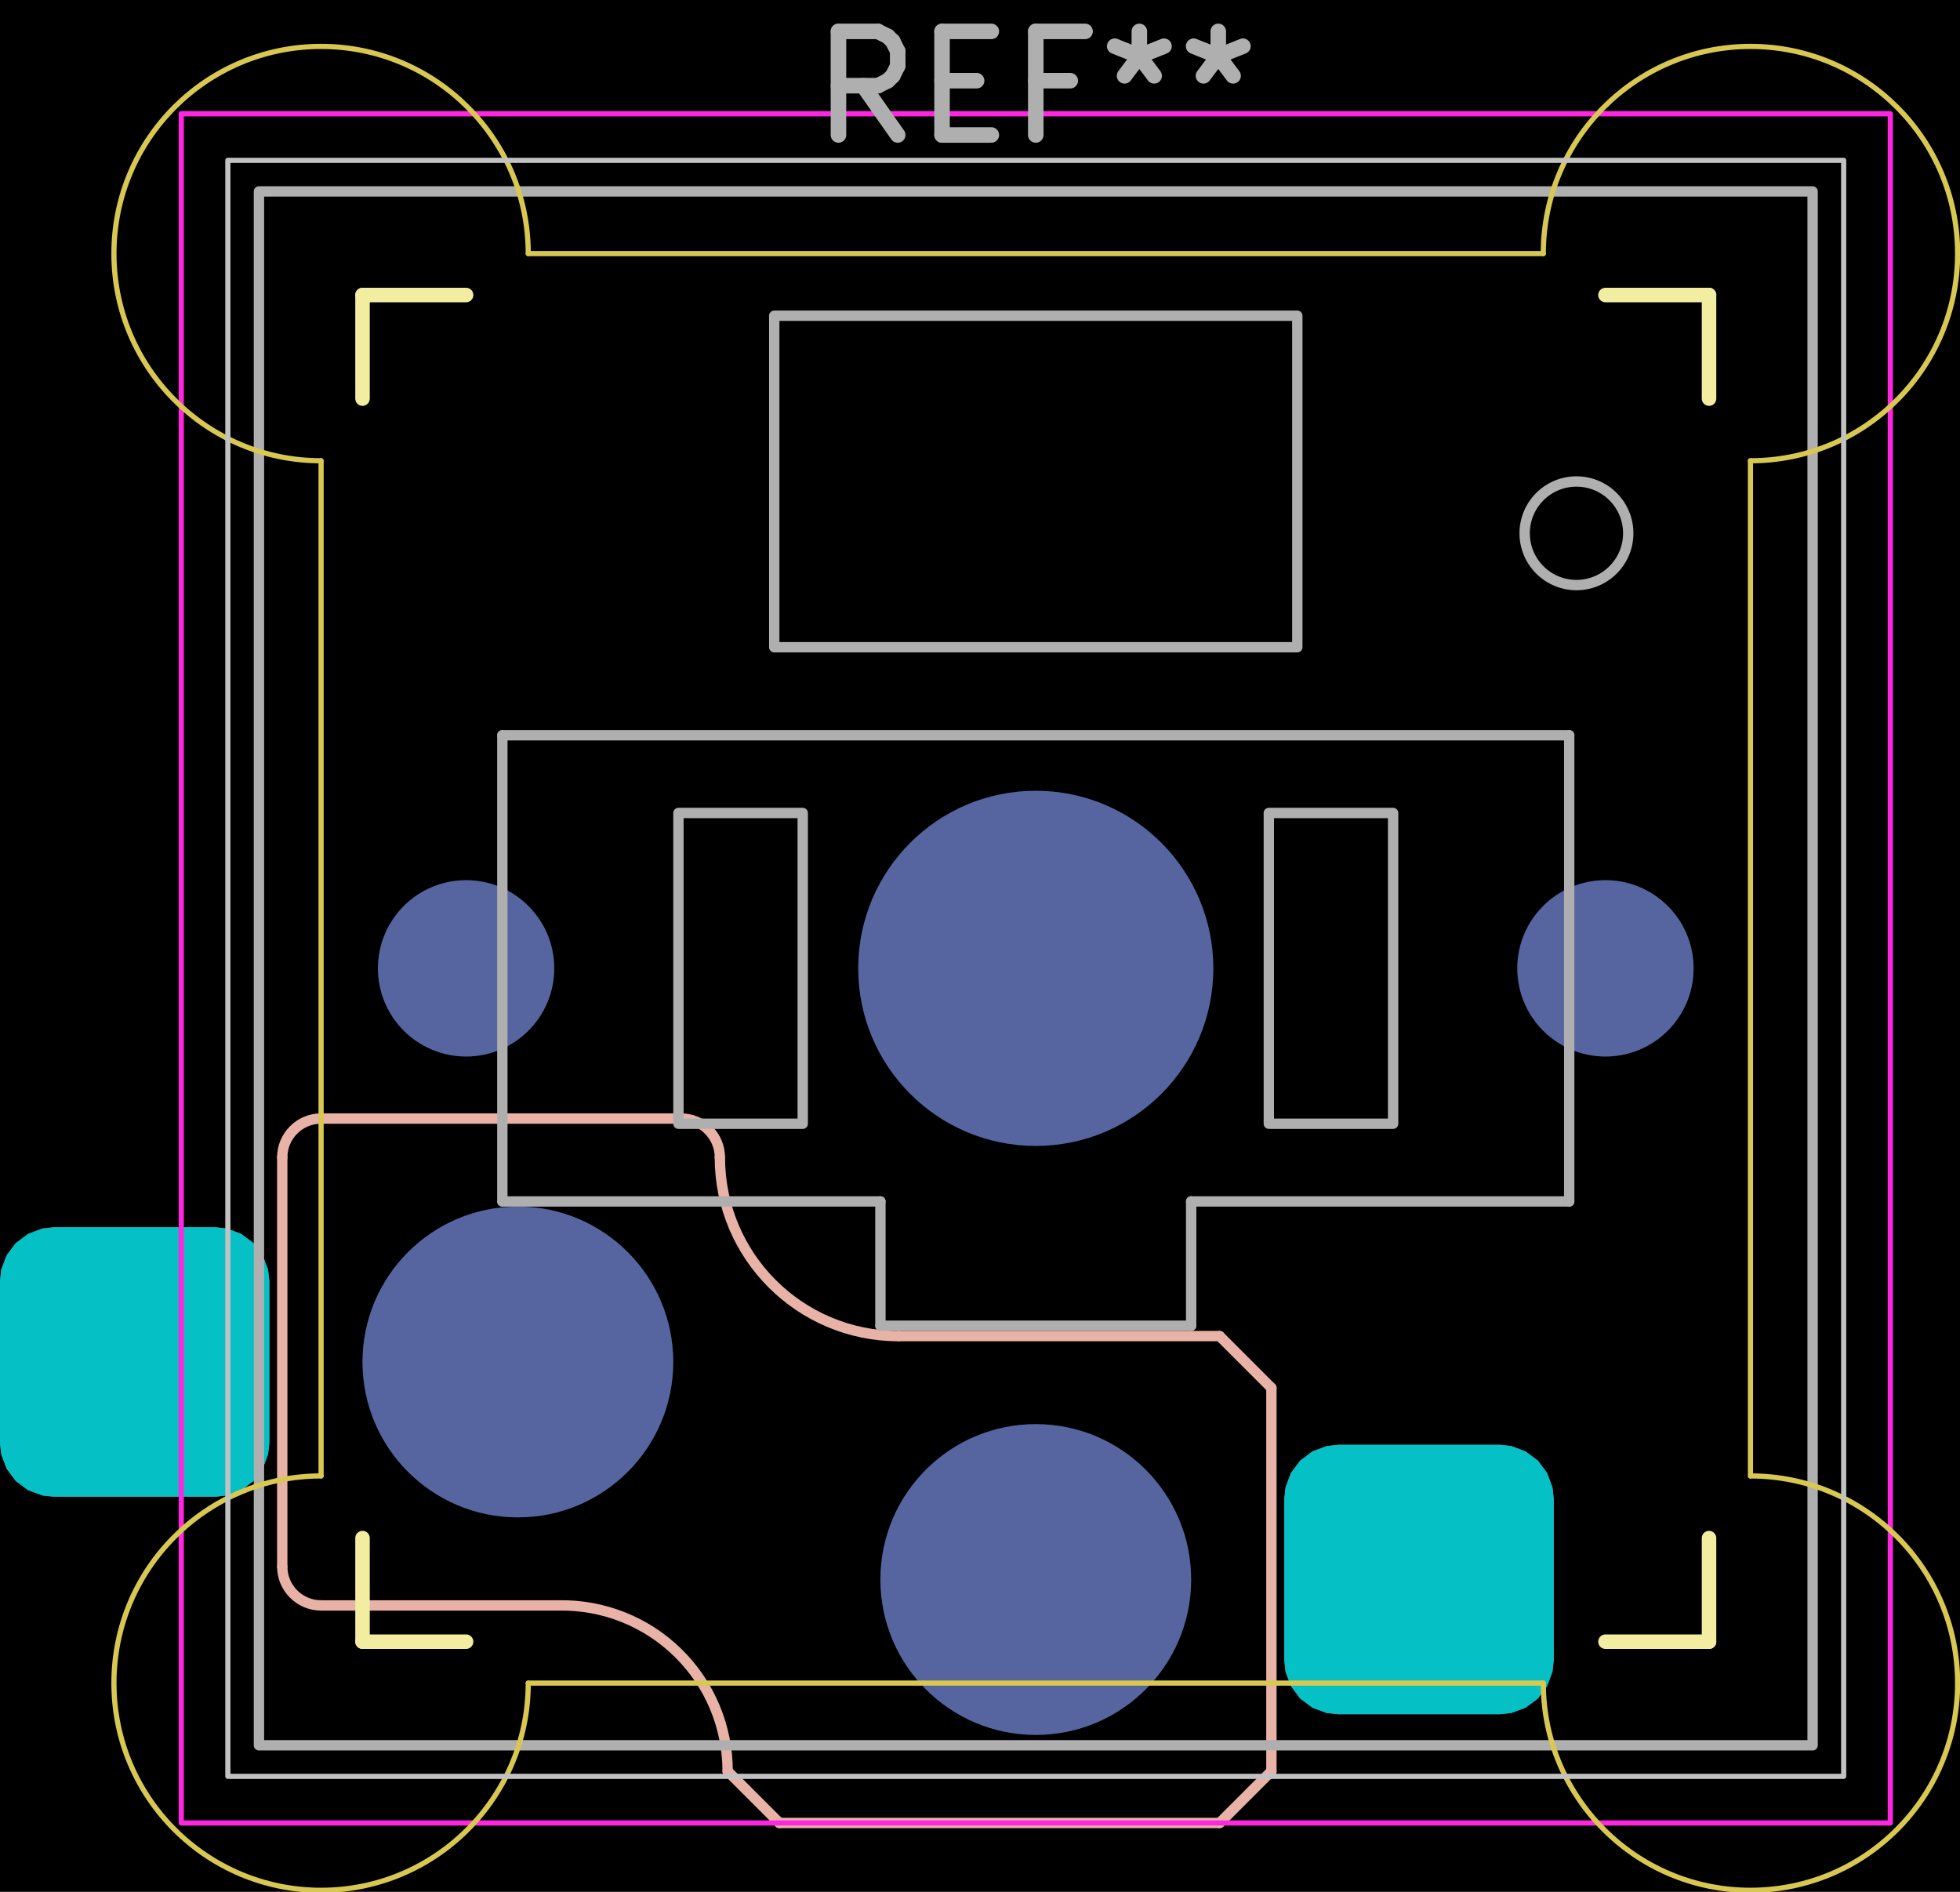
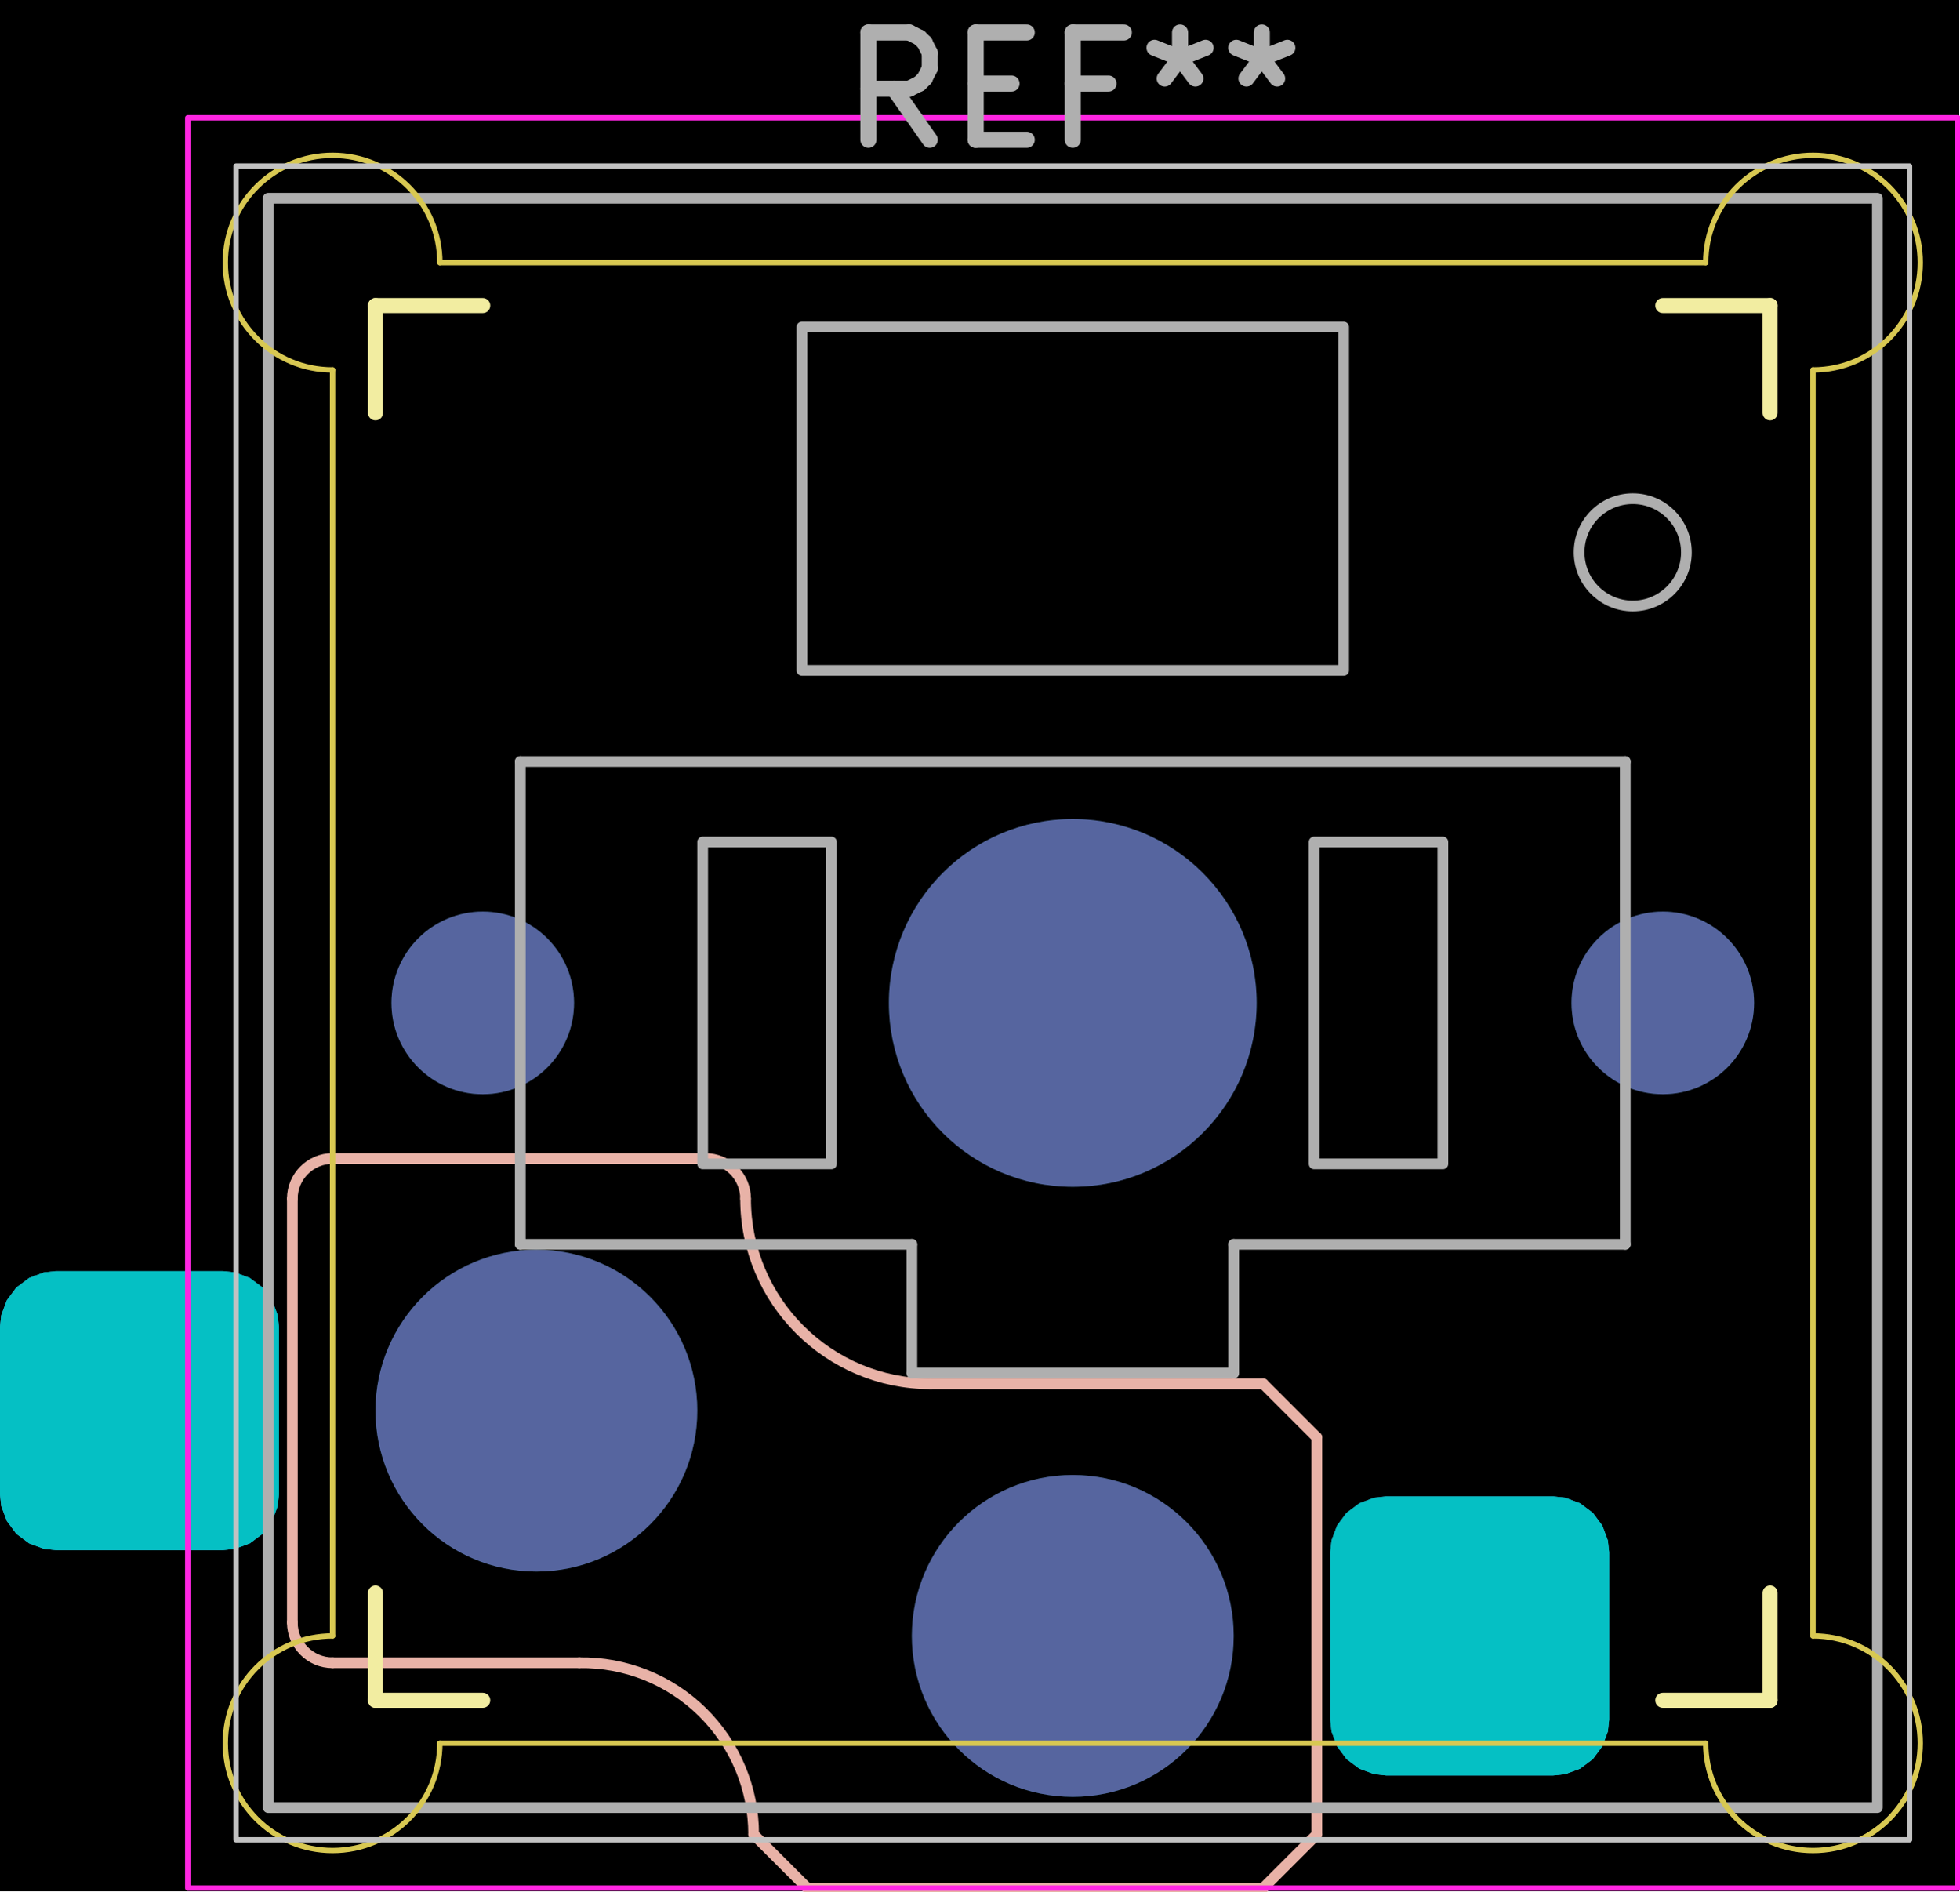
- <svg xmlns="http://www.w3.org/2000/svg" version="1.1" width="100%" height="100%" viewBox="0 0 18.923 18.263" preserveAspectRatio="xMidYMid meet">
+ <svg xmlns="http://www.w3.org/2000/svg" version="1.1" width="100%" height="100%" viewBox="0 0 18.263 17.628" preserveAspectRatio="xMidYMid meet">
  <rect width="100%" height="100%" fill="black" />
  <g style="fill:#000000; fill-opacity:1;stroke:#000000; stroke-opacity:1; stroke-linecap:round; stroke-linejoin:round;" transform="translate(0 0) scale(1 1)">
    <path style="fill:#4D7FC4; fill-opacity:1; stroke:none;fill-rule:evenodd;" d="M 12.4,14.468 12.412,14.358 12.464,14.219 12.552,14.101 12.671,14.012 12.809,13.96 12.92,13.948 14.48,13.948 14.591,13.96 14.729,14.012 14.848,14.101 14.936,14.219 14.988,14.358 15,14.468 15,16.028 14.988,16.139 14.936,16.277 14.848,16.396 14.729,16.485 14.591,16.536 14.48,16.548 12.92,16.548 12.809,16.536 12.671,16.485 12.552,16.396 12.464,16.277 12.412,16.139 12.4,16.028 Z" />
    <path style="fill:#4D7FC4; fill-opacity:1; stroke:none;fill-rule:evenodd;" d="M 0,12.368 0.012,12.258 0.064,12.119 0.152,12.001 0.271,11.912 0.409,11.86 0.52,11.848 2.08,11.848 2.191,11.86 2.329,11.912 2.448,12.001 2.536,12.119 2.588,12.258 2.6,12.368 2.6,13.928 2.588,14.039 2.536,14.177 2.448,14.296 2.329,14.385 2.191,14.436 2.08,14.448 0.52,14.448 0.409,14.436 0.271,14.385 0.152,14.296 0.064,14.177 0.012,14.039 0,13.928 Z" />
  </g>
  <g style="fill:#02FFEE; fill-opacity:0.4; stroke:none;">
    <circle cx="4.5" cy="9.348" r="0.851" />
    <circle cx="5" cy="13.148" r="1.5" />
    <circle cx="10" cy="9.348" r="1.714" />
    <circle cx="10" cy="15.248" r="1.5" />
    <circle cx="15.5" cy="9.348" r="0.851" />
    <path style="fill:#02FFEE; fill-opacity:0.4; stroke:none;fill-rule:evenodd;" d="M 12.4,14.468 12.412,14.358 12.464,14.219 12.552,14.101 12.671,14.012 12.809,13.96 12.92,13.948 14.48,13.948 14.591,13.96 14.729,14.012 14.848,14.101 14.936,14.219 14.988,14.358 15,14.468 15,16.028 14.988,16.139 14.936,16.277 14.848,16.396 14.729,16.485 14.591,16.536 14.48,16.548 12.92,16.548 12.809,16.536 12.671,16.485 12.552,16.396 12.464,16.277 12.412,16.139 12.4,16.028 Z" />
    <path style="fill:#02FFEE; fill-opacity:0.4; stroke:none;fill-rule:evenodd;" d="M 0,12.368 0.012,12.258 0.064,12.119 0.152,12.001 0.271,11.912 0.409,11.86 0.52,11.848 2.08,11.848 2.191,11.86 2.329,11.912 2.448,12.001 2.536,12.119 2.588,12.258 2.6,12.368 2.6,13.928 2.588,14.039 2.536,14.177 2.448,14.296 2.329,14.385 2.191,14.436 2.08,14.448 0.52,14.448 0.409,14.436 0.271,14.385 0.152,14.296 0.064,14.177 0.012,14.039 0,13.928 Z" />
    <path style="fill:#00C2C2; fill-opacity:0.9; stroke:none;fill-rule:evenodd;" d="M 12.4,14.468 12.412,14.358 12.464,14.219 12.552,14.101 12.671,14.012 12.809,13.96 12.92,13.948 14.48,13.948 14.591,13.96 14.729,14.012 14.848,14.101 14.936,14.219 14.988,14.358 15,14.468 15,16.028 14.988,16.139 14.936,16.277 14.848,16.396 14.729,16.485 14.591,16.536 14.48,16.548 12.92,16.548 12.809,16.536 12.671,16.485 12.552,16.396 12.464,16.277 12.412,16.139 12.4,16.028 Z" />
    <path style="fill:#00C2C2; fill-opacity:0.9; stroke:none;fill-rule:evenodd;" d="M 0,12.368 0.012,12.258 0.064,12.119 0.152,12.001 0.271,11.912 0.409,11.86 0.52,11.848 2.08,11.848 2.191,11.86 2.329,11.912 2.448,12.001 2.536,12.119 2.588,12.258 2.6,12.368 2.6,13.928 2.588,14.039 2.536,14.177 2.448,14.296 2.329,14.385 2.191,14.436 2.08,14.448 0.52,14.448 0.409,14.436 0.271,14.385 0.152,14.296 0.064,14.177 0.012,14.039 0,13.928 Z" />
  </g>
  <g style="fill:none;  stroke:#E8B2A7; stroke-width:0.1; stroke-opacity:1;  stroke-linecap:round; stroke-linejoin:round;">
    <path d="M2.725 15.123 L2.725 11.173 " />
    <path d="M3.1 10.798 L6.575 10.798 " />
    <path d="M3.1 15.498 L5.4 15.498 " />
    <path d="M7.525 17.598 L7.025 17.098 " />
    <path d="M8.675 12.898 L11.775 12.898 " />
    <path d="M11.775 17.598 L7.525 17.598 " />
    <path d="M12.275 13.398 L11.775 12.898 " />
    <path d="M12.275 13.398 L12.275 17.098 " />
    <path d="M12.275 17.098 L11.775 17.598 " />
    <path d="M3.1 10.798 A0.375 0.375 0.0 0 0 2.725 11.173" />
    <path d="M2.725 15.123 A0.375 0.375 0.0 0 0 3.1 15.498" />
    <path d="M7.025 17.098 A1.6 1.6 0.0 0 0 5.4 15.498" />
    <path d="M6.95 11.173 A0.375 0.375 0.0 0 0 6.575 10.798" />
    <path d="M6.95 11.173 A1.725 1.725 0.0 0 0 8.675 12.898" />
  </g>
  <g style="fill:#D864FF; fill-opacity:0.4; stroke:none;">
    <circle cx="4.5" cy="9.348" r="0.851" />
    <circle cx="5" cy="13.148" r="1.5" />
    <circle cx="10" cy="9.348" r="1.714" />
    <circle cx="10" cy="15.248" r="1.5" />
    <circle cx="15.5" cy="9.348" r="0.851" />
  </g>
  <g style="fill:none;  stroke:#F2EDA1; stroke-width:0.14; stroke-opacity:1;  stroke-linecap:round; stroke-linejoin:round;">
    <path d="M3.5 3.848 L3.5 2.848 " />
    <path d="M3.5 15.848 L3.5 14.848 " />
    <path d="M3.5 15.848 L4.5 15.848 " />
    <path d="M4.5 2.848 L3.5 2.848 " />
    <path d="M15.5 15.848 L16.5 15.848 " />
    <path d="M16.5 2.848 L15.5 2.848 " />
    <path d="M16.5 2.848 L16.5 3.848 " />
    <path d="M16.5 14.848 L16.5 15.848 " />
    <path style="fill:none;  stroke:#FF26E2; stroke-width:0.05; stroke-opacity:1;  stroke-linecap:round; stroke-linejoin:round;fill:none" d="M 1.75,1.098 18.25,1.098 18.25,17.598 1.75,17.598 Z" />
  </g>
  <g style="fill:none;  stroke:#AFAFAF; stroke-width:0.15; stroke-opacity:1;  stroke-linecap:round; stroke-linejoin:round;">
    <text x="10" y="1.348" textLength="4.536" font-size="1.333" lengthAdjust="spacingAndGlyphs" text-anchor="middle" opacity="0" stroke-opacity="0">REF**</text>
    <g class="stroked-text">
      <path d="M8.667 1.303 L8.333 0.827 " />
      <path d="M8.095 1.303 L8.095 0.303 " />
      <path d="M8.095 0.303 L8.476 0.303 " />
      <path d="M8.476 0.303 L8.571 0.351 " />
      <path d="M8.571 0.351 L8.619 0.398 " />
      <path d="M8.619 0.398 L8.667 0.494 " />
      <path d="M8.667 0.494 L8.667 0.636 " />
      <path d="M8.667 0.636 L8.619 0.732 " />
      <path d="M8.619 0.732 L8.571 0.779 " />
      <path d="M8.571 0.779 L8.476 0.827 " />
      <path d="M8.476 0.827 L8.095 0.827 " />
      <path d="M9.095 0.779 L9.429 0.779 " />
      <path d="M9.571 1.303 L9.095 1.303 " />
      <path d="M9.095 1.303 L9.095 0.303 " />
      <path d="M9.095 0.303 L9.571 0.303 " />
      <path d="M10.333 0.779 L10 0.779 " />
      <path d="M10 1.303 L10 0.303 " />
      <path d="M10 0.303 L10.476 0.303 " />
      <path d="M11 0.303 L11 0.541 " />
      <path d="M10.762 0.446 L11 0.541 " />
      <path d="M11 0.541 L11.238 0.446 " />
      <path d="M10.857 0.732 L11 0.541 " />
      <path d="M11 0.541 L11.143 0.732 " />
      <path d="M11.762 0.303 L11.762 0.541 " />
      <path d="M11.524 0.446 L11.762 0.541 " />
      <path d="M11.762 0.541 L12 0.446 " />
      <path d="M11.619 0.732 L11.762 0.541 " />
      <path d="M11.762 0.541 L11.905 0.732 " />
    </g>
  </g>
  <g style="fill:none;  stroke:#AFAFAF; stroke-width:0.1; stroke-opacity:1;  stroke-linecap:round; stroke-linejoin:round;">
    <path d="M4.85 7.098 L4.85 11.598 " />
    <path d="M4.85 7.098 L15.15 7.098 " />
    <path d="M4.85 11.598 L8.5 11.598 " />
    <path d="M8.5 12.798 L8.5 11.598 " />
    <path d="M11.5 11.598 L11.5 12.798 " />
    <path d="M11.5 12.798 L8.5 12.798 " />
    <path d="M15.15 7.098 L15.15 11.598 " />
    <path d="M15.15 11.598 L11.5 11.598 " />
    <path style="fill:none;  stroke:#AFAFAF; stroke-width:0.1; stroke-opacity:1;  stroke-linecap:round; stroke-linejoin:round;fill:none" d="M 2.5,1.848 17.5,1.848 17.5,16.848 2.5,16.848 Z" />
    <path style="fill:none;  stroke:#AFAFAF; stroke-width:0.1; stroke-opacity:1;  stroke-linecap:round; stroke-linejoin:round;fill:none" d="M 7.475,3.048 12.525,3.048 12.525,6.248 7.475,6.248 Z" />
    <path style="fill:none;  stroke:#AFAFAF; stroke-width:0.1; stroke-opacity:1;  stroke-linecap:round; stroke-linejoin:round;fill:none" d="M 6.55,7.848 7.75,7.848 7.75,10.848 6.55,10.848 Z" />
    <path style="fill:none;  stroke:#AFAFAF; stroke-width:0.1; stroke-opacity:1;  stroke-linecap:round; stroke-linejoin:round;fill:none" d="M 12.25,7.848 13.45,7.848 13.45,10.848 12.25,10.848 Z" />
    <circle cx="15.22" cy="5.148" r="0.5" />
  </g>
  <g style="fill:none;  stroke:#D8C852; stroke-width:0.05; stroke-opacity:1;  stroke-linecap:round; stroke-linejoin:round;">
-     <path d="M5.1 2.448 L14.9 2.448 " />
-     <path d="M16.9 4.448 L16.9 14.248 " />
-     <path d="M14.9 16.248 L5.1 16.248 " />
-     <path d="M3.1 14.248 L3.1 4.448 " />
-     <path d="M16.9 4.448 A2 2 0.0 1 0 14.9 2.448" />
-     <path d="M14.9 16.248 A2 2 0.0 1 0 16.9 14.248" />
-     <path d="M3.1 14.248 A2 2 0.0 1 0 5.1 16.248" />
-     <path d="M5.1 2.448 A2 2 0.0 1 0 3.1 4.448" />
+     <path d="M4.1 2.448 L15.9 2.448 " />
+     <path d="M16.9 3.448 L16.9 15.248 " />
+     <path d="M15.9 16.248 L4.1 16.248 " />
+     <path d="M3.1 15.248 L3.1 3.448 " />
+     <path d="M16.9 3.448 A1 1 0.0 1 0 15.9 2.448" />
+     <path d="M15.9 16.248 A1 1 0.0 1 0 16.9 15.248" />
+     <path d="M3.1 15.248 A1 1 0.0 1 0 4.1 16.248" />
+     <path d="M4.1 2.448 A1 1 0.0 1 0 3.1 3.448" />
    <path style="fill:none;  stroke:#C2C2C2; stroke-width:0.05; stroke-opacity:1;  stroke-linecap:round; stroke-linejoin:round;fill:none" d="M 2.2,1.548 17.8,1.548 17.8,17.148 2.2,17.148 Z" />
  </g>
</svg>
